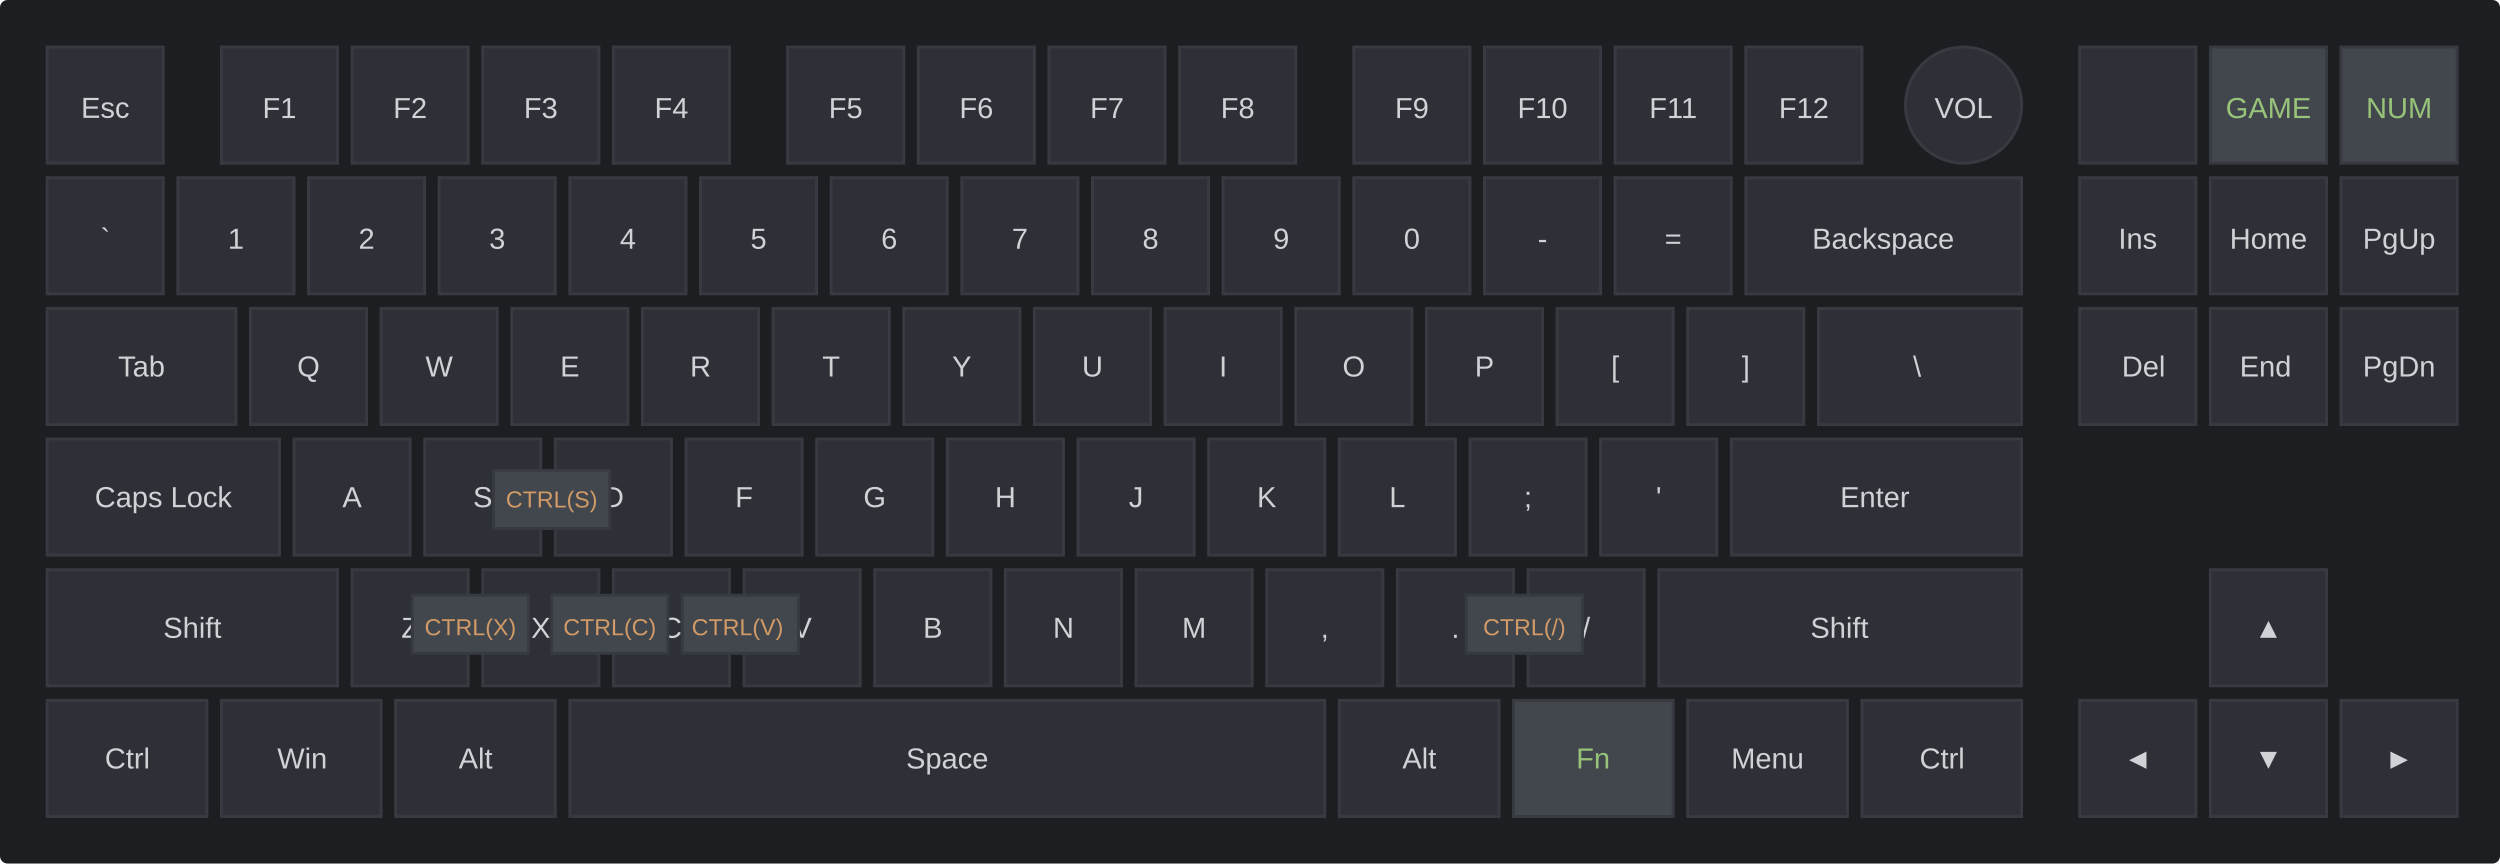
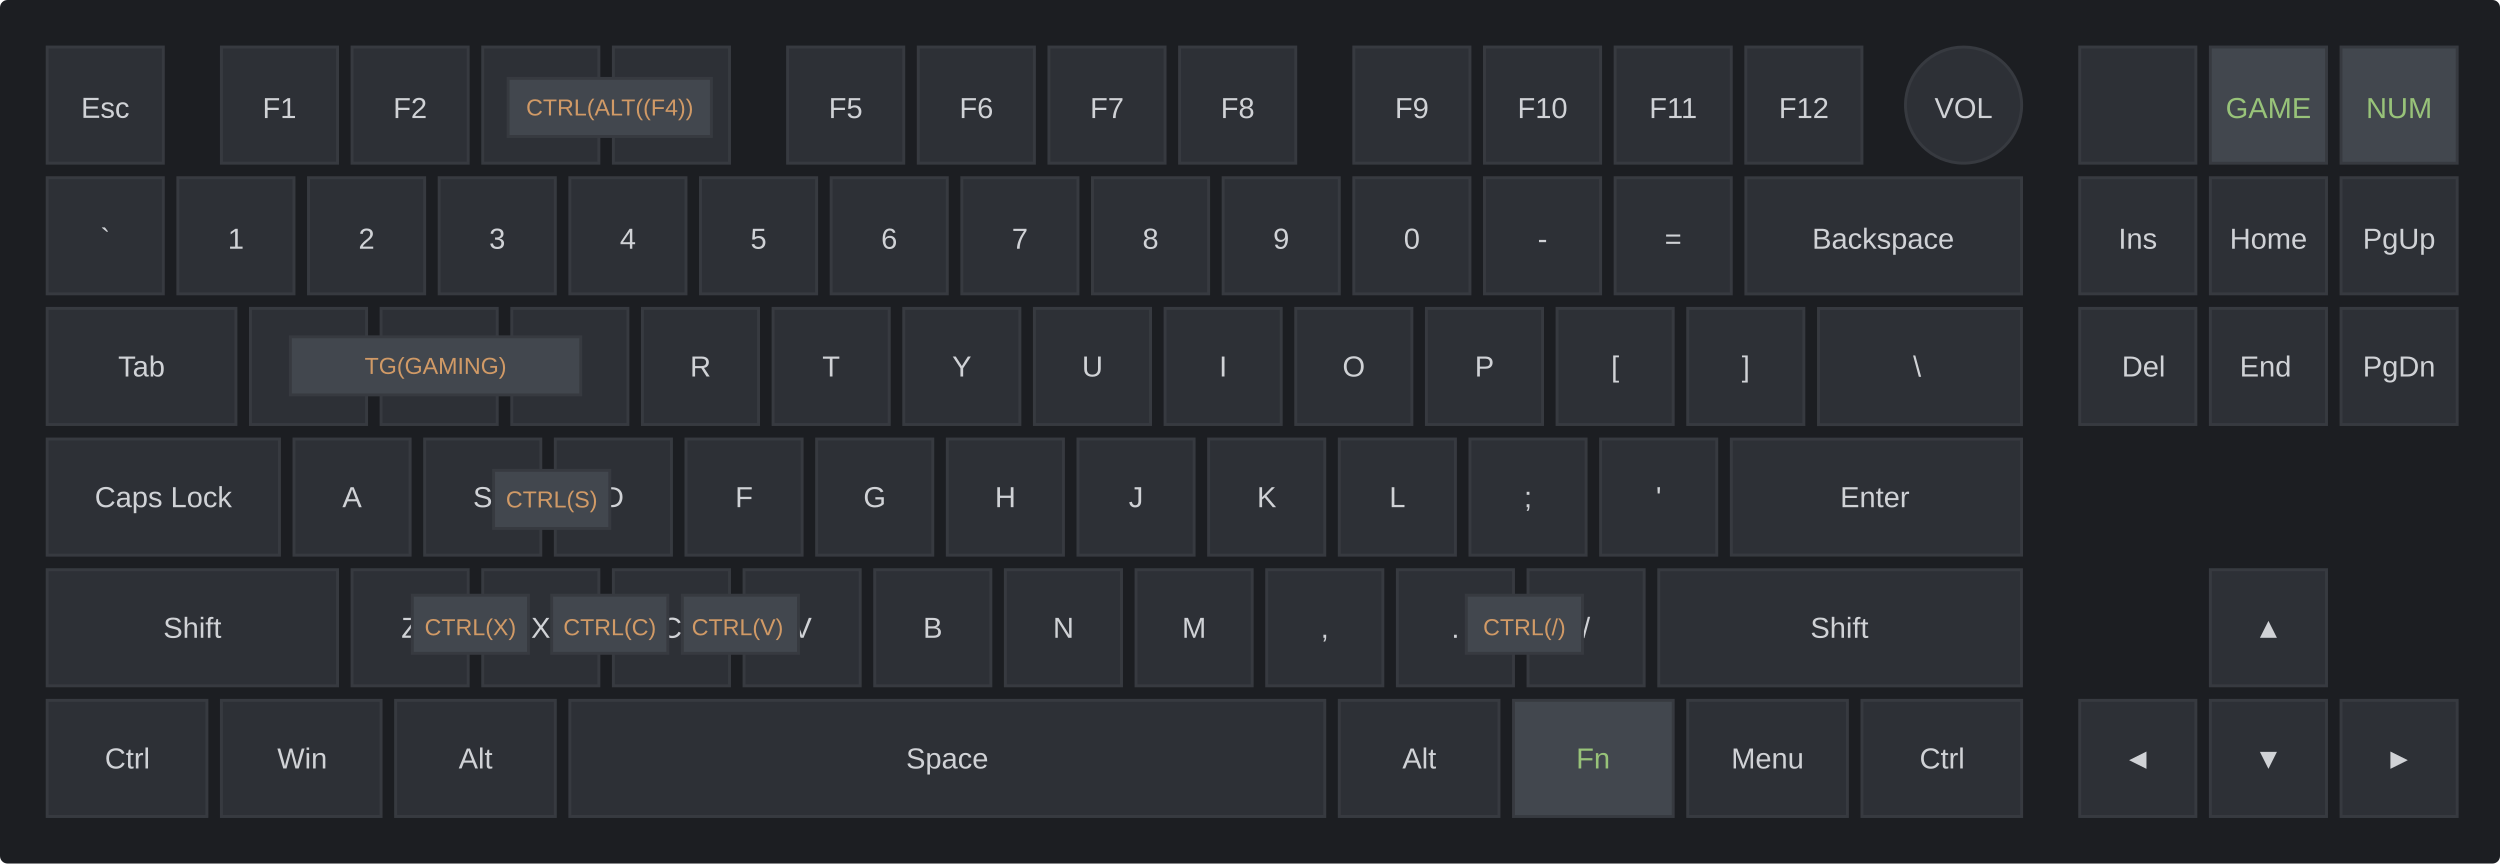
<svg xmlns="http://www.w3.org/2000/svg" width="861" height="297.399" viewBox="0 0 861 297.399" version="1.1" id="svg87">
  <defs id="defs87" />
  <style>
        .keyboard {
            fill: #1c1e22;
            stroke: #1c1e22;
        }

        .key rect,
        .key ellipse {
            fill: #2d3036;
            stroke: #373a40;
            stroke-width: 1;
        }

        .key text {
            font-family: Arial, sans-serif;
            font-size: 10px;
            text-anchor: middle;
            dominant-baseline: central;
            fill: #d0d2d6;
        }

        .combo rect {
            fill: #42474e;
            stroke: #373a40;
            stroke-width: 1;
        }

        .combo text {
            font-family: Arial, sans-serif;
            font-size: 8px;
            text-anchor: middle;
            dominant-baseline: central;
            fill: #d19a66;
        }

        .tg rect {
            fill: #42474e;
        }

        .tg text {
            fill: #98c379;
        }

        .key:hover {
            fill: #6b7f8e;
        }
    </style>
  <g id="keyboard" transform="translate(-85,-66.75)">
    <rect class="keyboard" id="board" width="860" height="296.399" x="85.5" y="67.25" ry="2.088" rx="2.088" />
    <g id="g97" transform="translate(91.25,72.94966)">
      <g class="key">
        <rect x="10" y="10" width="40" height="40" id="rect1" />
        <text x="30" y="30.916" id="text1">Esc</text>
      </g>
      <g class="key">
        <rect x="70" y="10" width="40" height="40" id="rect2" />
        <text x="90" y="31" id="text2">F1</text>
      </g>
      <g class="key">
        <rect x="115" y="10" width="40" height="40" id="rect3" />
        <text x="135" y="31" id="text3">F2</text>
      </g>
      <g class="key">
        <rect x="160" y="10" width="40" height="40" id="rect4" />
        <text x="180" y="31" id="text4">F3</text>
      </g>
      <g class="key">
        <rect x="205" y="10" width="40" height="40" id="rect5" />
        <text x="225" y="31" id="text5">F4</text>
      </g>
      <g class="key">
        <rect x="265" y="10" width="40" height="40" id="rect6" />
        <text x="285" y="31" id="text6">F5</text>
      </g>
      <g class="key">
        <rect x="310" y="10" width="40" height="40" id="rect7" />
        <text x="330" y="31" id="text7">F6</text>
      </g>
      <g class="key">
        <rect x="355" y="10" width="40" height="40" id="rect8" />
        <text x="375" y="31" id="text8">F7</text>
      </g>
      <g class="key">
        <rect x="400" y="10" width="40" height="40" id="rect9" />
        <text x="420" y="31" id="text9">F8</text>
      </g>
      <g class="key">
        <rect x="460" y="10" width="40" height="40" id="rect10" />
        <text x="480" y="31" id="text10">F9</text>
      </g>
      <g class="key">
        <rect x="505" y="10" width="40" height="40" id="rect11" />
        <text x="525" y="31" id="text11">F10</text>
      </g>
      <g class="key">
        <rect x="550" y="10" width="40" height="40" id="rect12" />
        <text x="570" y="31" id="text12">F11</text>
      </g>
      <g class="key">
        <rect x="595" y="10" width="40" height="40" id="rect13" />
        <text x="615" y="31" id="text13">F12</text>
      </g>
      <g class="key">
        <ellipse id="path1" cx="670" cy="30" rx="20" ry="20" />
        <text x="670" y="31" id="text13">VOL</text>
      </g>
      <g class="key">
        <rect x="710" y="10" width="40" height="40" id="rect75" />
        <text x="720" y="31" id="text75" />
      </g>
      <g class="key tg">
        <rect x="755" y="10" width="40" height="40" id="rect76" />
        <text x="775" y="31" id="text76">GAME</text>
      </g>
      <g class="key tg">
        <rect x="800" y="10" width="40" height="40" id="rect77" />
        <text x="820" y="31" id="text77">NUM</text>
      </g>
      <g class="key">
        <rect x="10" y="55" width="40" height="40" id="rect14" />
        <text x="30" y="76" id="text14">`</text>
      </g>
      <g class="key">
        <rect x="55" y="55" width="40" height="40" id="rect15" />
        <text x="75" y="76" id="text15">1</text>
      </g>
      <g class="key">
        <rect x="100" y="55" width="40" height="40" id="rect16" />
        <text x="120" y="76" id="text16">2</text>
      </g>
      <g class="key">
        <rect x="145" y="55" width="40" height="40" id="rect17" />
        <text x="165" y="76" id="text17">3</text>
      </g>
      <g class="key">
        <rect x="190" y="55" width="40" height="40" id="rect18" />
        <text x="210" y="76" id="text18">4</text>
      </g>
      <g class="key">
        <rect x="235" y="55" width="40" height="40" id="rect19" />
        <text x="255" y="76" id="text19">5</text>
      </g>
      <g class="key">
        <rect x="280" y="55" width="40" height="40" id="rect20" />
        <text x="300" y="76" id="text20">6</text>
      </g>
      <g class="key">
        <rect x="325" y="55" width="40" height="40" id="rect21" />
        <text x="345" y="76" id="text21">7</text>
      </g>
      <g class="key">
        <rect x="370" y="55" width="40" height="40" id="rect22" />
        <text x="390" y="76" id="text22">8</text>
      </g>
      <g class="key">
        <rect x="415" y="55" width="40" height="40" id="rect23" />
        <text x="435" y="76" id="text23">9</text>
      </g>
      <g class="key">
        <rect x="460" y="55" width="40" height="40" id="rect24" />
        <text x="480" y="76" id="text24">0</text>
      </g>
      <g class="key">
        <rect x="505" y="55" width="40" height="40" id="rect25" />
        <text x="525" y="76" id="text25">-</text>
      </g>
      <g class="key">
        <rect x="550" y="55" width="40" height="40" id="rect26" />
        <text x="570" y="76" id="text26">=</text>
      </g>
      <g class="key">
        <rect x="595.028" y="55.028" width="94.944" height="40" id="rect27" />
        <text x="642.31" y="76" id="text27">Backspace</text>
      </g>
      <g class="key">
        <rect x="710" y="55" width="40" height="40" id="rect78" />
        <text x="730" y="76" id="text78">Ins</text>
      </g>
      <g class="key">
        <rect x="755" y="55" width="40" height="40" id="rect79" />
        <text x="775" y="76" id="text79">Home</text>
      </g>
      <g class="key">
        <rect x="800" y="55" width="40" height="40" id="rect80" />
        <text x="820" y="76" id="text80">PgUp</text>
      </g>
      <g class="key">
        <rect x="10" y="100" width="65" height="40" id="rect28" />
        <text x="42.5" y="120" id="text28">Tab</text>
      </g>
      <g class="key">
        <rect x="80" y="100" width="40" height="40" id="rect29" />
        <text x="100" y="120" id="text29">Q</text>
      </g>
      <g class="key">
        <rect x="125" y="100" width="40" height="40" id="rect30" />
        <text x="145" y="120" id="text30">W</text>
      </g>
      <g class="key">
        <rect x="170" y="100" width="40" height="40" id="rect31" />
        <text x="190" y="120" id="text31">E</text>
      </g>
      <g class="key">
        <rect x="215" y="100" width="40" height="40" id="rect32" />
        <text x="235" y="120" id="text32">R</text>
      </g>
      <g class="key">
        <rect x="260" y="100" width="40" height="40" id="rect33" />
        <text x="280" y="120" id="text33">T</text>
      </g>
      <g class="key">
        <rect x="305" y="100" width="40" height="40" id="rect34" />
        <text x="325" y="120" id="text34">Y</text>
      </g>
      <g class="key">
        <rect x="350" y="100" width="40" height="40" id="rect35" />
        <text x="370" y="120" id="text35">U</text>
      </g>
      <g class="key">
        <rect x="395" y="100" width="40" height="40" id="rect36" />
        <text x="415" y="120" id="text36">I</text>
      </g>
      <g class="key">
        <rect x="440" y="100" width="40" height="40" id="rect37" />
        <text x="460" y="120" id="text37">O</text>
      </g>
      <g class="key">
        <rect x="485" y="100" width="40" height="40" id="rect38" />
        <text x="505" y="120" id="text38">P</text>
      </g>
      <g class="key">
        <rect x="530" y="100" width="40" height="40" id="rect39" />
        <text x="550" y="120" id="text39">[</text>
      </g>
      <g class="key">
        <rect x="575" y="100" width="40" height="40" id="rect40" />
        <text x="595" y="120" id="text40">]</text>
      </g>
      <g class="key">
        <rect x="620.04" y="100.04" width="69.906" height="40" id="rect41" />
        <text x="654" y="120" id="text41">\</text>
      </g>
      <g class="key">
        <rect x="710" y="100" width="40" height="40" id="rect81" />
        <text x="732" y="120" id="text81">Del</text>
      </g>
      <g class="key">
        <rect x="755" y="100" width="40" height="40" id="rect82" />
        <text x="774" y="120" id="text82">End</text>
      </g>
      <g class="key">
        <rect x="800" y="100" width="40" height="40" id="rect83" />
        <text x="820" y="120" id="text83">PgDn</text>
      </g>
      <g class="key">
        <rect x="10" y="145" width="80" height="40" id="rect42" />
        <text x="50" y="165" id="text42">Caps Lock</text>
      </g>
      <g class="key">
        <rect x="95" y="145" width="40" height="40" id="rect43" />
        <text x="115" y="165" id="text43">A</text>
      </g>
      <g class="key">
        <rect x="140" y="145" width="40" height="40" id="rect44" />
        <text x="160" y="165" id="text44">S</text>
      </g>
      <g class="key">
        <rect x="185" y="145" width="40" height="40" id="rect45" />
        <text x="205" y="165" id="text45">D</text>
      </g>
      <g class="key">
        <rect x="230" y="145" width="40" height="40" id="rect46" />
        <text x="250" y="165" id="text46">F</text>
      </g>
      <g class="key">
        <rect x="275" y="145" width="40" height="40" id="rect47" />
        <text x="295" y="165" id="text47">G</text>
      </g>
      <g class="key">
        <rect x="320" y="145" width="40" height="40" id="rect48" />
        <text x="340" y="165" id="text48">H</text>
      </g>
      <g class="key">
        <rect x="365" y="145" width="40" height="40" id="rect49" />
        <text x="385" y="165" id="text49">J</text>
      </g>
      <g class="key">
        <rect x="410" y="145" width="40" height="40" id="rect50" />
        <text x="430" y="165" id="text50">K</text>
      </g>
      <g class="key">
        <rect x="455" y="145" width="40" height="40" id="rect51" />
        <text x="475" y="165" id="text51">L</text>
      </g>
      <g class="key">
        <rect x="500" y="145" width="40" height="40" id="rect52" />
        <text x="520" y="165" id="text52">;</text>
      </g>
      <g class="key">
        <rect x="545" y="145" width="40" height="40" id="rect53" />
        <text x="565" y="165" id="text53">'</text>
      </g>
      <g class="key">
        <rect x="590.027" y="145.027" width="99.947" height="39.947" id="rect54" />
        <text x="639.443" y="165" id="text54">Enter</text>
      </g>
      <g class="key">
        <rect x="10" y="190" width="100" height="40" id="rect55" />
        <text x="60" y="210" id="text55">Shift</text>
      </g>
      <g class="key">
        <rect x="115" y="190" width="40" height="40" id="rect56" />
        <text x="135" y="210" id="text56">Z</text>
      </g>
      <g class="key">
        <rect x="160" y="190" width="40" height="40" id="rect57" />
        <text x="180" y="210" id="text57">X</text>
      </g>
      <g class="key">
        <rect x="205" y="190" width="40" height="40" id="rect58" />
        <text x="225" y="210" id="text58">C</text>
      </g>
      <g class="key">
        <rect x="250" y="190" width="40" height="40" id="rect59" />
        <text x="270" y="210" id="text59">V</text>
      </g>
      <g class="key">
        <rect x="295" y="190" width="40" height="40" id="rect60" />
        <text x="315" y="210" id="text60">B</text>
      </g>
      <g class="key">
        <rect x="340" y="190" width="40" height="40" id="rect61" />
        <text x="360" y="210" id="text61">N</text>
      </g>
      <g class="key">
        <rect x="385" y="190" width="40" height="40" id="rect62" />
        <text x="405" y="210" id="text62">M</text>
      </g>
      <g class="key">
        <rect x="430" y="190" width="40" height="40" id="rect63" />
        <text x="450" y="210" id="text63">,</text>
      </g>
      <g class="key">
        <rect x="475" y="190" width="40" height="40" id="rect64" />
        <text x="495" y="210" id="text64">.</text>
      </g>
      <g class="key">
        <rect x="520" y="190" width="40" height="40" id="rect65" />
        <text x="540" y="210" id="text65">/</text>
      </g>
      <g class="key">
        <rect x="565.022" y="190.022" width="124.921" height="40" id="rect66" />
        <text x="627.257" y="210" id="text66">Shift</text>
      </g>
      <g class="key">
        <rect x="755" y="190" width="40" height="40" id="rect84" />
        <text x="775" y="210" id="text84">▲</text>
      </g>
      <g class="key">
        <rect x="10" y="235" width="55" height="40" id="rect67" />
        <text x="37.623" y="255" id="text67">Ctrl</text>
      </g>
      <g class="key">
        <rect x="70" y="235" width="55" height="40" id="rect68" />
        <text x="97.84" y="255" id="text68">Win</text>
      </g>
      <g class="key">
        <rect x="130" y="235" width="55" height="40" id="rect69" />
        <text x="157.553" y="255" id="text69">Alt</text>
      </g>
      <g class="key">
        <rect x="190" y="235" width="260" height="40" id="rect70" />
        <text x="319.979" y="255" id="text70">Space</text>
      </g>
      <g class="key">
        <rect x="455" y="235" width="55" height="40" id="rect71" />
        <text x="482.553" y="255" id="text71">Alt</text>
      </g>
      <g class="key tg">
        <rect class="key" x="515" y="235" width="55" height="40" id="rect72" />
        <text x="542.421" y="255" id="text72">Fn</text>
      </g>
      <g class="key">
        <rect x="575" y="235" width="55" height="40" id="rect73" />
        <text x="602.485" y="255" id="text73">Menu</text>
      </g>
      <g class="key">
        <rect x="635" y="235" width="55" height="40" id="rect74" />
        <text x="662.623" y="255" id="text74">Ctrl</text>
      </g>
      <g class="key">
        <rect x="710" y="235" width="40" height="40" id="rect85" />
        <text x="730.003" y="255" id="text85">◄</text>
      </g>
      <g class="key">
        <rect x="755" y="235" width="40" height="40" id="rect86" />
        <text x="774.997" y="255" id="text86">▼</text>
      </g>
      <g class="key">
        <rect x="800" y="235" width="40" height="40" id="rect87" />
        <text x="820.003" y="255" id="text87">►</text>
      </g>
    </g>
  </g>
  <g class="combo">
+     <rect class="combo" id="rect88" width="70" height="20" x="175" y="27" />
+     <text x="210" y="37" id="text89">CTRL(ALT((F4))</text>
+   </g>
+   <g class="combo">
+     <rect class="combo" id="rect88" width="100" height="20" x="100" y="116" />
+     <text x="150" y="126" id="text89">TG(GAMING)</text>
+   </g>
+   <g class="combo">
    <rect class="combo" id="rect88" width="40" height="20" x="170" y="162" />
    <text x="190" y="172" id="text89">CTRL(S)</text>
  </g>
  <g class="combo">
    <rect class="combo" id="rect88" width="40" height="20" x="142" y="205" />
    <text x="162" y="216" id="text89">CTRL(X)</text>
  </g>
  <g class="combo">
    <rect class="combo" id="rect88" width="40" height="20" x="190" y="205" />
    <text x="210" y="216" id="text89">CTRL(C)</text>
  </g>
  <g class="combo">
    <rect class="combo" id="rect88" width="40" height="20" x="235" y="205" />
    <text x="254" y="216" id="text89">CTRL(V)</text>
  </g>
  <g class="combo">
    <rect class="combo" id="rect88" width="40" height="20" x="505" y="205" />
    <text x="525" y="216" id="text89">CTRL(/)</text>
  </g>
</svg>
